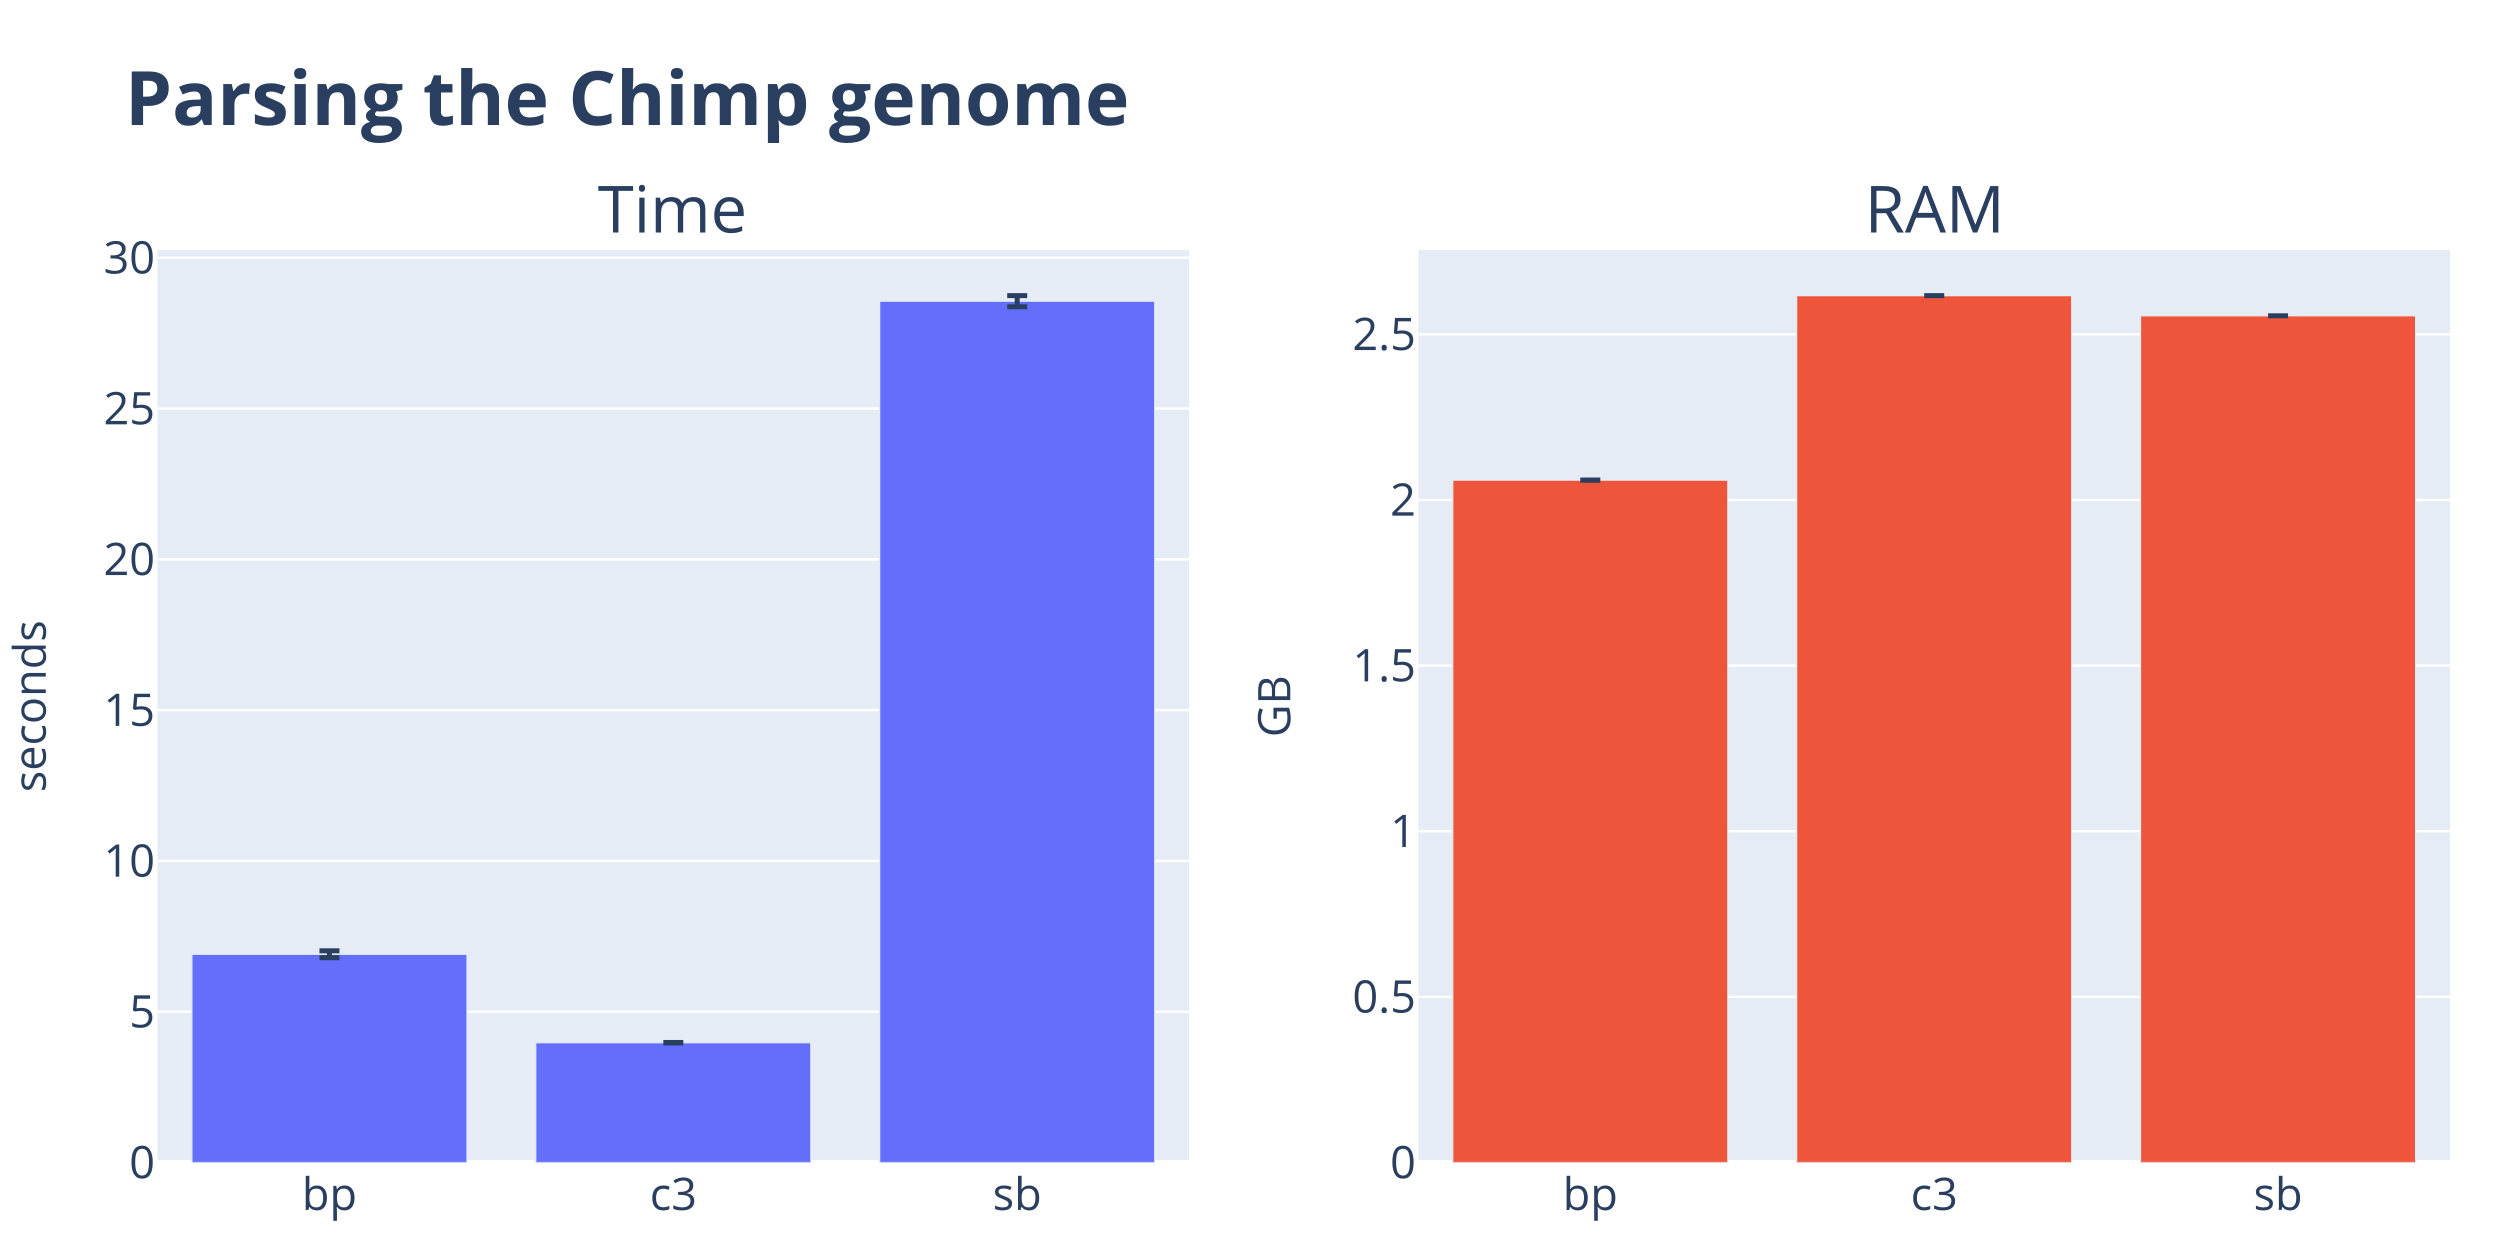
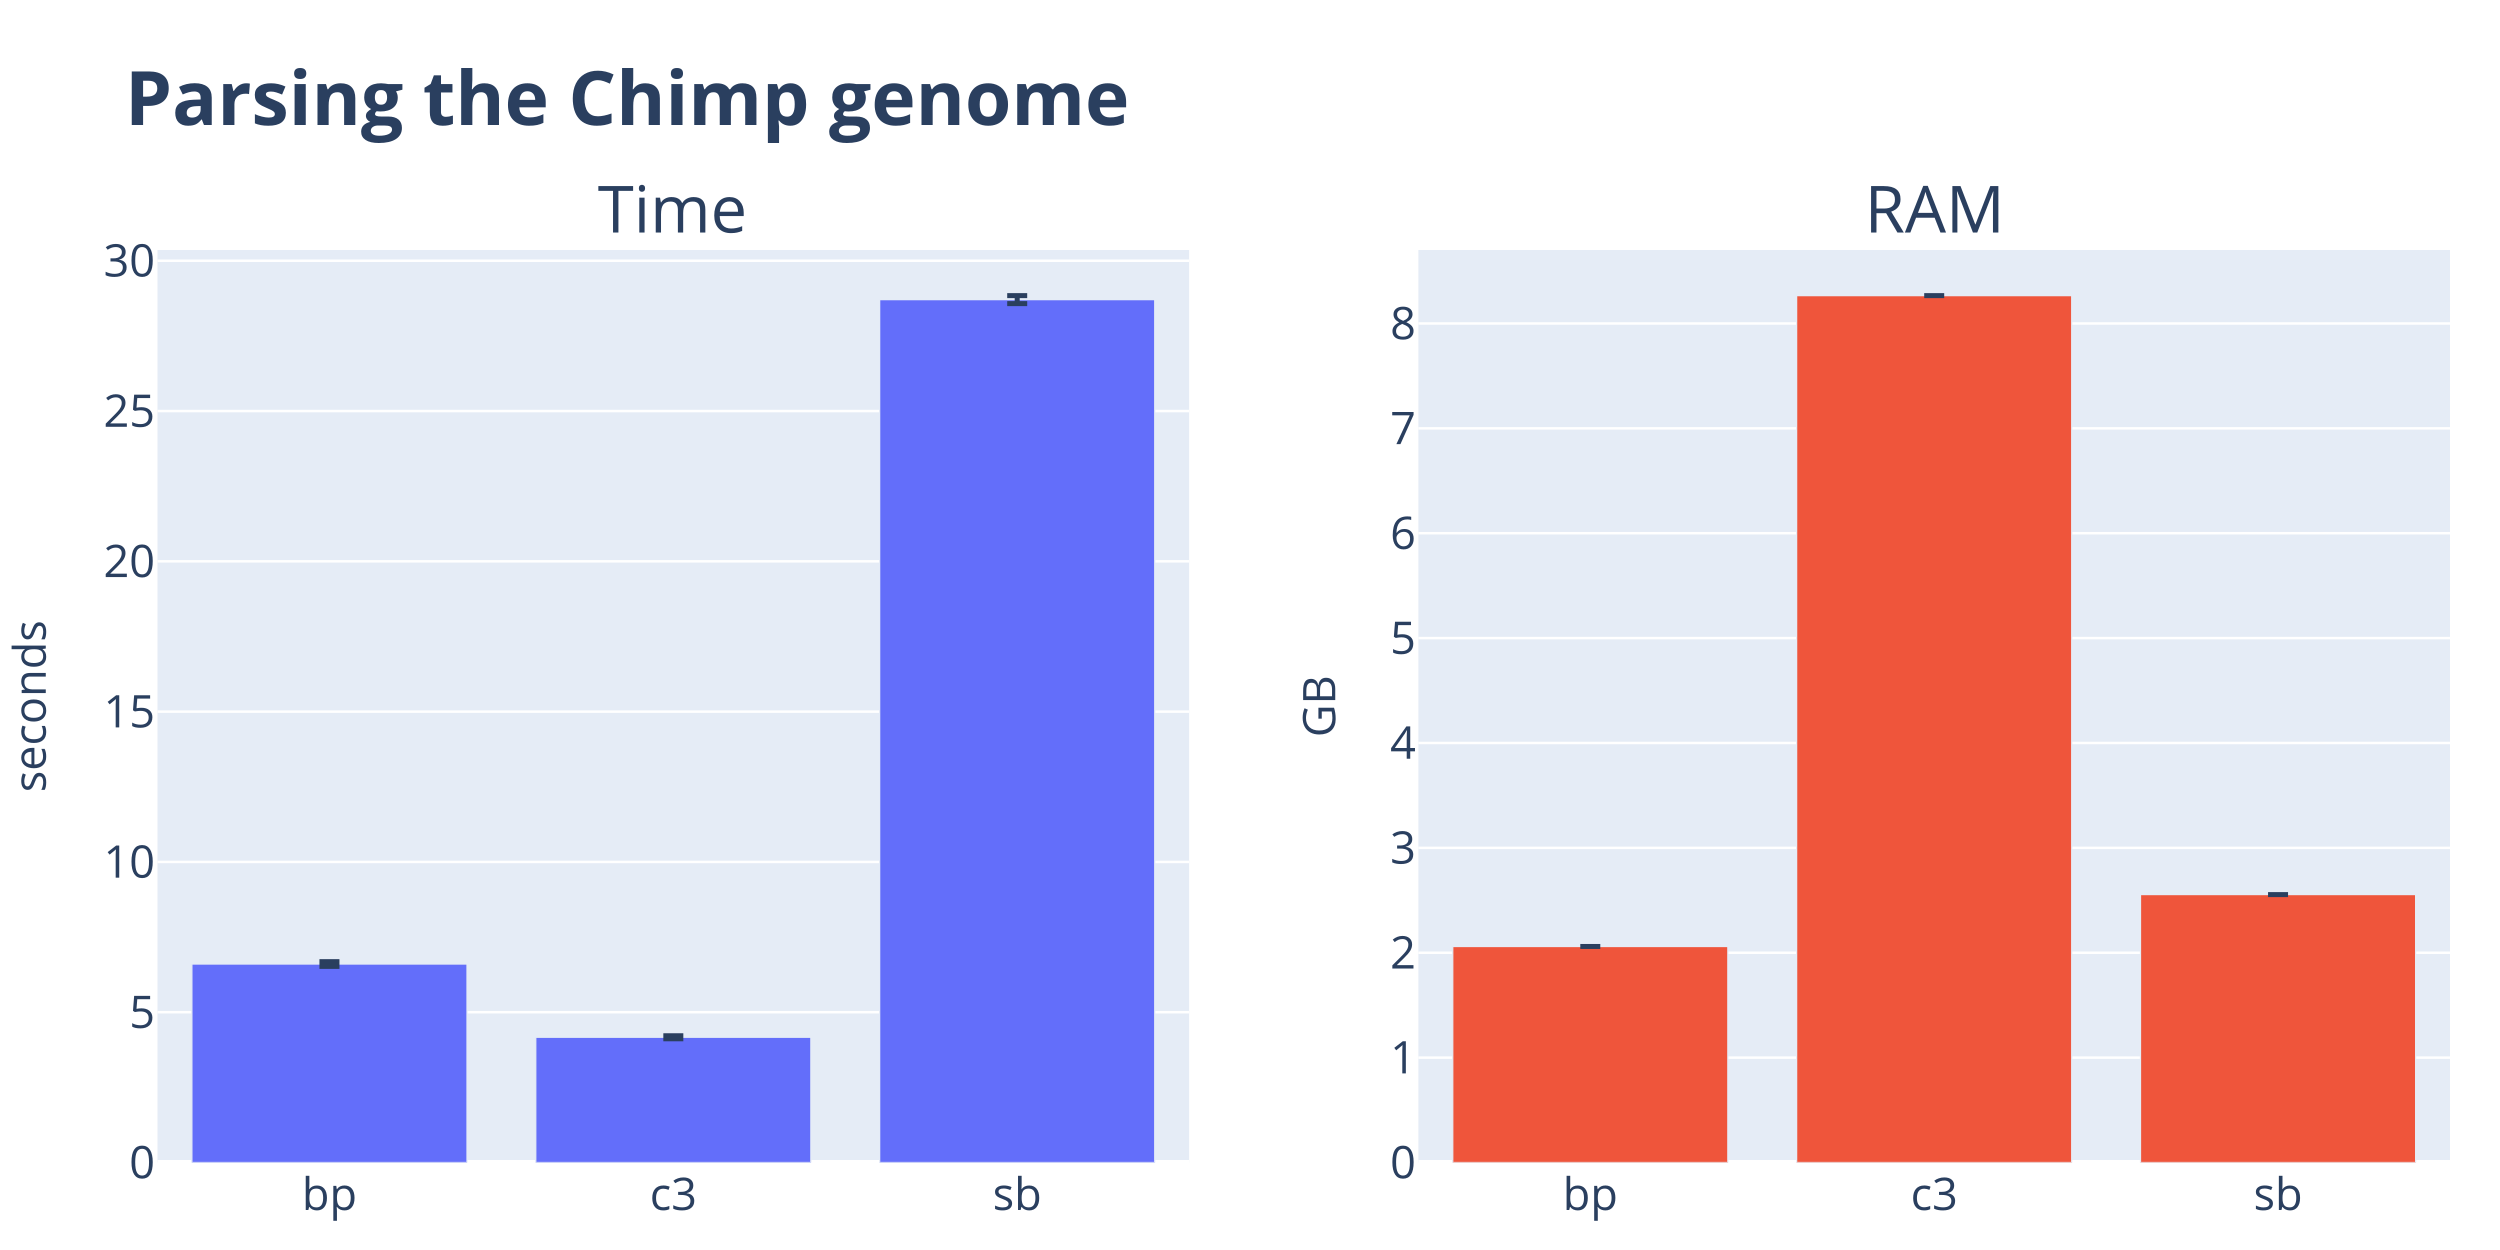
<svg xmlns="http://www.w3.org/2000/svg" class="main-svg" width="1000" height="500" style="" viewBox="0 0 1000 500">
  <rect x="0" y="0" width="1000" height="500" style="fill: rgb(255, 255, 255); fill-opacity: 1;" />
-   <defs id="defs-5f4519">
+   <defs id="defs-e6c70a">
    <g class="clips">
-       <clipPath id="clip5f4519xyplot" class="plotclip">
+       <clipPath id="clipe6c70axyplot" class="plotclip">
        <rect width="412.65" height="365" />
      </clipPath>
-       <clipPath id="clip5f4519x2y2plot" class="plotclip">
+       <clipPath id="clipe6c70ax2y2plot" class="plotclip">
        <rect width="412.65" height="365" />
      </clipPath>
-       <clipPath class="axesclip" id="clip5f4519x">
+       <clipPath class="axesclip" id="clipe6c70ax">
        <rect x="63" y="0" width="412.65" height="500" />
      </clipPath>
-       <clipPath class="axesclip" id="clip5f4519y">
+       <clipPath class="axesclip" id="clipe6c70ay">
        <rect x="0" y="100" width="1000" height="365" />
      </clipPath>
-       <clipPath class="axesclip" id="clip5f4519xy">
+       <clipPath class="axesclip" id="clipe6c70axy">
        <rect x="63" y="100" width="412.65" height="365" />
      </clipPath>
-       <clipPath class="axesclip" id="clip5f4519y2">
+       <clipPath class="axesclip" id="clipe6c70ay2">
        <rect x="0" y="100" width="1000" height="365" />
      </clipPath>
-       <clipPath class="axesclip" id="clip5f4519xy2">
+       <clipPath class="axesclip" id="clipe6c70axy2">
        <rect x="63" y="100" width="412.65" height="365" />
      </clipPath>
-       <clipPath class="axesclip" id="clip5f4519x2">
+       <clipPath class="axesclip" id="clipe6c70ax2">
        <rect x="567.35" y="0" width="412.65" height="500" />
      </clipPath>
-       <clipPath class="axesclip" id="clip5f4519x2y">
+       <clipPath class="axesclip" id="clipe6c70ax2y">
        <rect x="567.35" y="100" width="412.65" height="365" />
      </clipPath>
-       <clipPath class="axesclip" id="clip5f4519x2y2">
+       <clipPath class="axesclip" id="clipe6c70ax2y2">
        <rect x="567.35" y="100" width="412.65" height="365" />
      </clipPath>
    </g>
    <g class="gradients" />
    <g class="patterns" />
  </defs>
  <g class="bglayer">
    <rect class="bg" x="63" y="100" width="412.65" height="365" style="fill: rgb(229, 236, 246); fill-opacity: 1; stroke-width: 0;" />
    <rect class="bg" x="567.35" y="100" width="412.65" height="365" style="fill: rgb(229, 236, 246); fill-opacity: 1; stroke-width: 0;" />
  </g>
  <g class="layer-below">
    <g class="imagelayer" />
    <g class="shapelayer" />
  </g>
  <g class="cartesianlayer">
    <g class="subplot xy">
      <g class="layer-subplot">
        <g class="shapelayer" />
        <g class="imagelayer" />
      </g>
      <g class="minor-gridlayer">
        <g class="x" />
        <g class="y" />
      </g>
      <g class="gridlayer">
        <g class="x" />
        <g class="y">
-           <path class="ygrid crisp" transform="translate(0,404.68)" d="M63,0h412.65" style="stroke: rgb(255, 255, 255); stroke-opacity: 1; stroke-width: 1px;" />
-           <path class="ygrid crisp" transform="translate(0,344.37)" d="M63,0h412.65" style="stroke: rgb(255, 255, 255); stroke-opacity: 1; stroke-width: 1px;" />
-           <path class="ygrid crisp" transform="translate(0,284.05)" d="M63,0h412.65" style="stroke: rgb(255, 255, 255); stroke-opacity: 1; stroke-width: 1px;" />
-           <path class="ygrid crisp" transform="translate(0,223.73)" d="M63,0h412.65" style="stroke: rgb(255, 255, 255); stroke-opacity: 1; stroke-width: 1px;" />
-           <path class="ygrid crisp" transform="translate(0,163.42)" d="M63,0h412.65" style="stroke: rgb(255, 255, 255); stroke-opacity: 1; stroke-width: 1px;" />
-           <path class="ygrid crisp" transform="translate(0,103.1)" d="M63,0h412.65" style="stroke: rgb(255, 255, 255); stroke-opacity: 1; stroke-width: 1px;" />
+           <path class="ygrid crisp" transform="translate(0,404.88)" d="M63,0h412.65" style="stroke: rgb(255, 255, 255); stroke-opacity: 1; stroke-width: 1px;" />
+           <path class="ygrid crisp" transform="translate(0,344.77)" d="M63,0h412.65" style="stroke: rgb(255, 255, 255); stroke-opacity: 1; stroke-width: 1px;" />
+           <path class="ygrid crisp" transform="translate(0,284.65)" d="M63,0h412.65" style="stroke: rgb(255, 255, 255); stroke-opacity: 1; stroke-width: 1px;" />
+           <path class="ygrid crisp" transform="translate(0,224.53)" d="M63,0h412.65" style="stroke: rgb(255, 255, 255); stroke-opacity: 1; stroke-width: 1px;" />
+           <path class="ygrid crisp" transform="translate(0,164.42)" d="M63,0h412.65" style="stroke: rgb(255, 255, 255); stroke-opacity: 1; stroke-width: 1px;" />
+           <path class="ygrid crisp" transform="translate(0,104.3)" d="M63,0h412.65" style="stroke: rgb(255, 255, 255); stroke-opacity: 1; stroke-width: 1px;" />
        </g>
      </g>
      <g class="zerolinelayer">
        <path class="yzl zl crisp" transform="translate(0,465)" d="M63,0h412.65" style="stroke: rgb(255, 255, 255); stroke-opacity: 1; stroke-width: 2px;" />
      </g>
      <g class="layer-between">
        <g class="shapelayer" />
        <g class="imagelayer" />
      </g>
      <path class="xlines-below" />
      <path class="ylines-below" />
      <g class="overlines-below" />
      <g class="xaxislayer-below" />
      <g class="yaxislayer-below" />
      <g class="overaxes-below" />
      <g class="overplot">
-         <g class="xy" transform="translate(63,100)" clip-path="url(#clip5f4519xyplot)">
+         <g class="xy" transform="translate(63,100)" clip-path="url(#clipe6c70axyplot)">
          <g class="barlayer mlayer">
            <g class="trace bars" style="opacity: 1;">
              <g class="points">
                <g class="point">
-                   <path d="M13.75,365V281.7H123.8V365Z" style="vector-effect: none; opacity: 1; stroke-width: 0.5px; fill: rgb(99, 110, 250); fill-opacity: 1; stroke: rgb(229, 236, 246); stroke-opacity: 1;" />
-                 </g>
-                 <g class="point">
-                   <path d="M151.31,365V317.08H261.35V365Z" style="vector-effect: none; opacity: 1; stroke-width: 0.5px; fill: rgb(99, 110, 250); fill-opacity: 1; stroke: rgb(229, 236, 246); stroke-opacity: 1;" />
-                 </g>
-                 <g class="point">
-                   <path d="M288.86,365V20.48H398.9V365Z" style="vector-effect: none; opacity: 1; stroke-width: 0.5px; fill: rgb(99, 110, 250); fill-opacity: 1; stroke: rgb(229, 236, 246); stroke-opacity: 1;" />
-                 </g>
-               </g>
-               <g class="errorbar" style="opacity: 1;">
-                 <path class="yerror" d="M64.78,280.32h8m-4,0V283.08m-4,0h8" style="vector-effect: none; stroke-width: 2px; stroke: rgb(42, 63, 95); stroke-opacity: 1;" />
-               </g>
-               <g class="errorbar" style="opacity: 1;">
-                 <path class="yerror" d="M202.33,316.99h8m-4,0V317.18m-4,0h8" style="vector-effect: none; stroke-width: 2px; stroke: rgb(42, 63, 95); stroke-opacity: 1;" />
-               </g>
-               <g class="errorbar" style="opacity: 1;">
-                 <path class="yerror" d="M339.88,18.25h8m-4,0V22.71m-4,0h8" style="vector-effect: none; stroke-width: 2px; stroke: rgb(42, 63, 95); stroke-opacity: 1;" />
+                   <path d="M13.75,365V285.61H123.8V365Z" style="vector-effect: none; opacity: 1; stroke-width: 0.5px; fill: rgb(99, 110, 250); fill-opacity: 1; stroke: rgb(229, 236, 246); stroke-opacity: 1;" />
+                 </g>
+                 <g class="point">
+                   <path d="M151.31,365V314.91H261.35V365Z" style="vector-effect: none; opacity: 1; stroke-width: 0.5px; fill: rgb(99, 110, 250); fill-opacity: 1; stroke: rgb(229, 236, 246); stroke-opacity: 1;" />
+                 </g>
+                 <g class="point">
+                   <path d="M288.86,365V19.85H398.9V365Z" style="vector-effect: none; opacity: 1; stroke-width: 0.5px; fill: rgb(99, 110, 250); fill-opacity: 1; stroke: rgb(229, 236, 246); stroke-opacity: 1;" />
+                 </g>
+               </g>
+               <g class="errorbar" style="opacity: 1;">
+                 <path class="yerror" d="M64.78,284.66h8m-4,0V286.56m-4,0h8" style="vector-effect: none; stroke-width: 2px; stroke: rgb(42, 63, 95); stroke-opacity: 1;" />
+               </g>
+               <g class="errorbar" style="opacity: 1;">
+                 <path class="yerror" d="M202.33,314.3h8m-4,0V315.52m-4,0h8" style="vector-effect: none; stroke-width: 2px; stroke: rgb(42, 63, 95); stroke-opacity: 1;" />
+               </g>
+               <g class="errorbar" style="opacity: 1;">
+                 <path class="yerror" d="M339.88,18.25h8m-4,0V21.45m-4,0h8" style="vector-effect: none; stroke-width: 2px; stroke: rgb(42, 63, 95); stroke-opacity: 1;" />
              </g>
            </g>
          </g>
        </g>
      </g>
      <g class="zerolinelayer-above" />
      <path class="xlines-above crisp" d="M0,0" style="fill: none;" />
      <path class="ylines-above crisp" d="M0,0" style="fill: none;" />
      <g class="overlines-above" />
      <g class="xaxislayer-above">
        <g class="xtick">
          <text text-anchor="middle" x="0" y="484" transform="translate(131.78,0)" style="font-family: 'Open Sans', verdana, arial, sans-serif; font-size: 18px; fill: rgb(42, 63, 95); fill-opacity: 1; white-space: pre;">bp</text>
        </g>
        <g class="xtick">
          <text text-anchor="middle" x="0" y="484" transform="translate(269.33,0)" style="font-family: 'Open Sans', verdana, arial, sans-serif; font-size: 18px; fill: rgb(42, 63, 95); fill-opacity: 1; white-space: pre;">c3</text>
        </g>
        <g class="xtick">
          <text text-anchor="middle" x="0" y="484" transform="translate(406.88,0)" style="font-family: 'Open Sans', verdana, arial, sans-serif; font-size: 18px; fill: rgb(42, 63, 95); fill-opacity: 1; white-space: pre;">sb</text>
        </g>
      </g>
      <g class="yaxislayer-above">
        <g class="ytick">
          <text text-anchor="end" x="62" y="6.3" transform="translate(0,465)" style="font-family: 'Open Sans', verdana, arial, sans-serif; font-size: 18px; fill: rgb(42, 63, 95); fill-opacity: 1; white-space: pre;">0</text>
        </g>
        <g class="ytick">
-           <text text-anchor="end" x="62" y="6.3" style="font-family: 'Open Sans', verdana, arial, sans-serif; font-size: 18px; fill: rgb(42, 63, 95); fill-opacity: 1; white-space: pre;" transform="translate(0,404.68)">5</text>
-         </g>
-         <g class="ytick">
-           <text text-anchor="end" x="62" y="6.3" style="font-family: 'Open Sans', verdana, arial, sans-serif; font-size: 18px; fill: rgb(42, 63, 95); fill-opacity: 1; white-space: pre;" transform="translate(0,344.37)">10</text>
-         </g>
-         <g class="ytick">
-           <text text-anchor="end" x="62" y="6.3" style="font-family: 'Open Sans', verdana, arial, sans-serif; font-size: 18px; fill: rgb(42, 63, 95); fill-opacity: 1; white-space: pre;" transform="translate(0,284.05)">15</text>
-         </g>
-         <g class="ytick">
-           <text text-anchor="end" x="62" y="6.3" style="font-family: 'Open Sans', verdana, arial, sans-serif; font-size: 18px; fill: rgb(42, 63, 95); fill-opacity: 1; white-space: pre;" transform="translate(0,223.73)">20</text>
-         </g>
-         <g class="ytick">
-           <text text-anchor="end" x="62" y="6.3" style="font-family: 'Open Sans', verdana, arial, sans-serif; font-size: 18px; fill: rgb(42, 63, 95); fill-opacity: 1; white-space: pre;" transform="translate(0,163.42)">25</text>
-         </g>
-         <g class="ytick">
-           <text text-anchor="end" x="62" y="6.3" style="font-family: 'Open Sans', verdana, arial, sans-serif; font-size: 18px; fill: rgb(42, 63, 95); fill-opacity: 1; white-space: pre;" transform="translate(0,103.1)">30</text>
+           <text text-anchor="end" x="62" y="6.3" style="font-family: 'Open Sans', verdana, arial, sans-serif; font-size: 18px; fill: rgb(42, 63, 95); fill-opacity: 1; white-space: pre;" transform="translate(0,404.88)">5</text>
+         </g>
+         <g class="ytick">
+           <text text-anchor="end" x="62" y="6.3" style="font-family: 'Open Sans', verdana, arial, sans-serif; font-size: 18px; fill: rgb(42, 63, 95); fill-opacity: 1; white-space: pre;" transform="translate(0,344.77)">10</text>
+         </g>
+         <g class="ytick">
+           <text text-anchor="end" x="62" y="6.3" style="font-family: 'Open Sans', verdana, arial, sans-serif; font-size: 18px; fill: rgb(42, 63, 95); fill-opacity: 1; white-space: pre;" transform="translate(0,284.65)">15</text>
+         </g>
+         <g class="ytick">
+           <text text-anchor="end" x="62" y="6.3" style="font-family: 'Open Sans', verdana, arial, sans-serif; font-size: 18px; fill: rgb(42, 63, 95); fill-opacity: 1; white-space: pre;" transform="translate(0,224.53)">20</text>
+         </g>
+         <g class="ytick">
+           <text text-anchor="end" x="62" y="6.3" style="font-family: 'Open Sans', verdana, arial, sans-serif; font-size: 18px; fill: rgb(42, 63, 95); fill-opacity: 1; white-space: pre;" transform="translate(0,164.42)">25</text>
+         </g>
+         <g class="ytick">
+           <text text-anchor="end" x="62" y="6.3" style="font-family: 'Open Sans', verdana, arial, sans-serif; font-size: 18px; fill: rgb(42, 63, 95); fill-opacity: 1; white-space: pre;" transform="translate(0,104.3)">30</text>
        </g>
      </g>
      <g class="overaxes-above" />
    </g>
    <g class="subplot x2y2">
      <g class="layer-subplot">
        <g class="shapelayer" />
        <g class="imagelayer" />
      </g>
      <g class="minor-gridlayer">
        <g class="x2" />
        <g class="y2" />
      </g>
      <g class="gridlayer">
        <g class="x2" />
        <g class="y2">
-           <path class="y2grid crisp" transform="translate(0,398.74)" d="M567.35,0h412.65" style="stroke: rgb(255, 255, 255); stroke-opacity: 1; stroke-width: 1px;" />
-           <path class="y2grid crisp" transform="translate(0,332.49)" d="M567.35,0h412.65" style="stroke: rgb(255, 255, 255); stroke-opacity: 1; stroke-width: 1px;" />
-           <path class="y2grid crisp" transform="translate(0,266.23)" d="M567.35,0h412.65" style="stroke: rgb(255, 255, 255); stroke-opacity: 1; stroke-width: 1px;" />
-           <path class="y2grid crisp" transform="translate(0,199.97)" d="M567.35,0h412.65" style="stroke: rgb(255, 255, 255); stroke-opacity: 1; stroke-width: 1px;" />
-           <path class="y2grid crisp" transform="translate(0,133.72)" d="M567.35,0h412.65" style="stroke: rgb(255, 255, 255); stroke-opacity: 1; stroke-width: 1px;" />
+           <path class="y2grid crisp" transform="translate(0,423.05)" d="M567.35,0h412.65" style="stroke: rgb(255, 255, 255); stroke-opacity: 1; stroke-width: 1px;" />
+           <path class="y2grid crisp" transform="translate(0,381.1)" d="M567.35,0h412.65" style="stroke: rgb(255, 255, 255); stroke-opacity: 1; stroke-width: 1px;" />
+           <path class="y2grid crisp" transform="translate(0,339.15)" d="M567.35,0h412.65" style="stroke: rgb(255, 255, 255); stroke-opacity: 1; stroke-width: 1px;" />
+           <path class="y2grid crisp" transform="translate(0,297.19)" d="M567.35,0h412.65" style="stroke: rgb(255, 255, 255); stroke-opacity: 1; stroke-width: 1px;" />
+           <path class="y2grid crisp" transform="translate(0,255.24)" d="M567.35,0h412.65" style="stroke: rgb(255, 255, 255); stroke-opacity: 1; stroke-width: 1px;" />
+           <path class="y2grid crisp" transform="translate(0,213.29)" d="M567.35,0h412.65" style="stroke: rgb(255, 255, 255); stroke-opacity: 1; stroke-width: 1px;" />
+           <path class="y2grid crisp" transform="translate(0,171.34)" d="M567.35,0h412.65" style="stroke: rgb(255, 255, 255); stroke-opacity: 1; stroke-width: 1px;" />
+           <path class="y2grid crisp" transform="translate(0,129.39)" d="M567.35,0h412.65" style="stroke: rgb(255, 255, 255); stroke-opacity: 1; stroke-width: 1px;" />
        </g>
      </g>
      <g class="zerolinelayer">
        <path class="y2zl zl crisp" transform="translate(0,465)" d="M567.35,0h412.65" style="stroke: rgb(255, 255, 255); stroke-opacity: 1; stroke-width: 2px;" />
      </g>
      <g class="layer-between">
        <g class="shapelayer" />
        <g class="imagelayer" />
      </g>
      <path class="xlines-below" />
      <path class="ylines-below" />
      <g class="overlines-below" />
      <g class="xaxislayer-below" />
      <g class="yaxislayer-below" />
      <g class="overaxes-below" />
      <g class="overplot">
-         <g class="x2y2" transform="translate(567.35,100)" clip-path="url(#clip5f4519x2y2plot)">
+         <g class="x2y2" transform="translate(567.35,100)" clip-path="url(#clipe6c70ax2y2plot)">
          <g class="barlayer mlayer">
            <g class="trace bars" style="opacity: 1;">
              <g class="points">
                <g class="point">
-                   <path d="M13.75,365V92.05H123.79V365Z" style="vector-effect: none; opacity: 1; stroke-width: 0.5px; fill: rgb(239, 85, 59); fill-opacity: 1; stroke: rgb(229, 236, 246); stroke-opacity: 1;" />
+                   <path d="M13.75,365V278.59H123.79V365Z" style="vector-effect: none; opacity: 1; stroke-width: 0.5px; fill: rgb(239, 85, 59); fill-opacity: 1; stroke: rgb(229, 236, 246); stroke-opacity: 1;" />
                </g>
                <g class="point">
                  <path d="M151.3,365V18.25H261.34V365Z" style="vector-effect: none; opacity: 1; stroke-width: 0.5px; fill: rgb(239, 85, 59); fill-opacity: 1; stroke: rgb(229, 236, 246); stroke-opacity: 1;" />
                </g>
                <g class="point">
-                   <path d="M288.85,365V26.32H398.9V365Z" style="vector-effect: none; opacity: 1; stroke-width: 0.5px; fill: rgb(239, 85, 59); fill-opacity: 1; stroke: rgb(229, 236, 246); stroke-opacity: 1;" />
-                 </g>
-               </g>
-               <g class="errorbar" style="opacity: 1;">
-                 <path class="yerror" d="M64.77,92.01h8m-4,0V92.09m-4,0h8" style="vector-effect: none; stroke-width: 2px; stroke: rgb(42, 63, 95); stroke-opacity: 1;" />
+                   <path d="M288.85,365V257.84H398.9V365Z" style="vector-effect: none; opacity: 1; stroke-width: 0.5px; fill: rgb(239, 85, 59); fill-opacity: 1; stroke: rgb(229, 236, 246); stroke-opacity: 1;" />
+                 </g>
+               </g>
+               <g class="errorbar" style="opacity: 1;">
+                 <path class="yerror" d="M64.77,278.59h8m-4,0V278.59m-4,0h8" style="vector-effect: none; stroke-width: 2px; stroke: rgb(42, 63, 95); stroke-opacity: 1;" />
              </g>
              <g class="errorbar" style="opacity: 1;">
                <path class="yerror" d="M202.33,18.25h8m-4,0V18.25m-4,0h8" style="vector-effect: none; stroke-width: 2px; stroke: rgb(42, 63, 95); stroke-opacity: 1;" />
              </g>
              <g class="errorbar" style="opacity: 1;">
-                 <path class="yerror" d="M339.87,26.32h8m-4,0V26.32m-4,0h8" style="vector-effect: none; stroke-width: 2px; stroke: rgb(42, 63, 95); stroke-opacity: 1;" />
+                 <path class="yerror" d="M339.87,257.84h8m-4,0V257.84m-4,0h8" style="vector-effect: none; stroke-width: 2px; stroke: rgb(42, 63, 95); stroke-opacity: 1;" />
              </g>
            </g>
          </g>
        </g>
      </g>
      <g class="zerolinelayer-above" />
      <path class="xlines-above crisp" d="M0,0" style="fill: none;" />
      <path class="ylines-above crisp" d="M0,0" style="fill: none;" />
      <g class="overlines-above" />
      <g class="xaxislayer-above">
        <g class="x2tick">
          <text text-anchor="middle" x="0" y="484" transform="translate(636.12,0)" style="font-family: 'Open Sans', verdana, arial, sans-serif; font-size: 18px; fill: rgb(42, 63, 95); fill-opacity: 1; white-space: pre;">bp</text>
        </g>
        <g class="x2tick">
          <text text-anchor="middle" x="0" y="484" transform="translate(773.68,0)" style="font-family: 'Open Sans', verdana, arial, sans-serif; font-size: 18px; fill: rgb(42, 63, 95); fill-opacity: 1; white-space: pre;">c3</text>
        </g>
        <g class="x2tick">
          <text text-anchor="middle" x="0" y="484" transform="translate(911.22,0)" style="font-family: 'Open Sans', verdana, arial, sans-serif; font-size: 18px; fill: rgb(42, 63, 95); fill-opacity: 1; white-space: pre;">sb</text>
        </g>
      </g>
      <g class="yaxislayer-above">
        <g class="y2tick">
          <text text-anchor="end" x="566.35" y="6.3" transform="translate(0,465)" style="font-family: 'Open Sans', verdana, arial, sans-serif; font-size: 18px; fill: rgb(42, 63, 95); fill-opacity: 1; white-space: pre;">0</text>
        </g>
        <g class="y2tick">
-           <text text-anchor="end" x="566.35" y="6.3" style="font-family: 'Open Sans', verdana, arial, sans-serif; font-size: 18px; fill: rgb(42, 63, 95); fill-opacity: 1; white-space: pre;" transform="translate(0,398.74)">0.5</text>
-         </g>
-         <g class="y2tick">
-           <text text-anchor="end" x="566.35" y="6.3" style="font-family: 'Open Sans', verdana, arial, sans-serif; font-size: 18px; fill: rgb(42, 63, 95); fill-opacity: 1; white-space: pre;" transform="translate(0,332.49)">1</text>
-         </g>
-         <g class="y2tick">
-           <text text-anchor="end" x="566.35" y="6.3" style="font-family: 'Open Sans', verdana, arial, sans-serif; font-size: 18px; fill: rgb(42, 63, 95); fill-opacity: 1; white-space: pre;" transform="translate(0,266.23)">1.5</text>
-         </g>
-         <g class="y2tick">
-           <text text-anchor="end" x="566.35" y="6.3" style="font-family: 'Open Sans', verdana, arial, sans-serif; font-size: 18px; fill: rgb(42, 63, 95); fill-opacity: 1; white-space: pre;" transform="translate(0,199.97)">2</text>
-         </g>
-         <g class="y2tick">
-           <text text-anchor="end" x="566.35" y="6.3" style="font-family: 'Open Sans', verdana, arial, sans-serif; font-size: 18px; fill: rgb(42, 63, 95); fill-opacity: 1; white-space: pre;" transform="translate(0,133.72)">2.5</text>
+           <text text-anchor="end" x="566.35" y="6.3" style="font-family: 'Open Sans', verdana, arial, sans-serif; font-size: 18px; fill: rgb(42, 63, 95); fill-opacity: 1; white-space: pre;" transform="translate(0,423.05)">1</text>
+         </g>
+         <g class="y2tick">
+           <text text-anchor="end" x="566.35" y="6.3" style="font-family: 'Open Sans', verdana, arial, sans-serif; font-size: 18px; fill: rgb(42, 63, 95); fill-opacity: 1; white-space: pre;" transform="translate(0,381.1)">2</text>
+         </g>
+         <g class="y2tick">
+           <text text-anchor="end" x="566.35" y="6.3" style="font-family: 'Open Sans', verdana, arial, sans-serif; font-size: 18px; fill: rgb(42, 63, 95); fill-opacity: 1; white-space: pre;" transform="translate(0,339.15)">3</text>
+         </g>
+         <g class="y2tick">
+           <text text-anchor="end" x="566.35" y="6.3" style="font-family: 'Open Sans', verdana, arial, sans-serif; font-size: 18px; fill: rgb(42, 63, 95); fill-opacity: 1; white-space: pre;" transform="translate(0,297.19)">4</text>
+         </g>
+         <g class="y2tick">
+           <text text-anchor="end" x="566.35" y="6.3" style="font-family: 'Open Sans', verdana, arial, sans-serif; font-size: 18px; fill: rgb(42, 63, 95); fill-opacity: 1; white-space: pre;" transform="translate(0,255.24)">5</text>
+         </g>
+         <g class="y2tick">
+           <text text-anchor="end" x="566.35" y="6.3" style="font-family: 'Open Sans', verdana, arial, sans-serif; font-size: 18px; fill: rgb(42, 63, 95); fill-opacity: 1; white-space: pre;" transform="translate(0,213.29)">6</text>
+         </g>
+         <g class="y2tick">
+           <text text-anchor="end" x="566.35" y="6.3" style="font-family: 'Open Sans', verdana, arial, sans-serif; font-size: 18px; fill: rgb(42, 63, 95); fill-opacity: 1; white-space: pre;" transform="translate(0,171.34)">7</text>
+         </g>
+         <g class="y2tick">
+           <text text-anchor="end" x="566.35" y="6.3" style="font-family: 'Open Sans', verdana, arial, sans-serif; font-size: 18px; fill: rgb(42, 63, 95); fill-opacity: 1; white-space: pre;" transform="translate(0,129.39)">8</text>
        </g>
      </g>
      <g class="overaxes-above" />
    </g>
  </g>
  <g class="polarlayer" />
  <g class="smithlayer" />
  <g class="ternarylayer" />
  <g class="geolayer" />
  <g class="funnelarealayer" />
  <g class="pielayer" />
  <g class="iciclelayer" />
  <g class="treemaplayer" />
  <g class="sunburstlayer" />
  <g class="glimages" />
-   <defs id="topdefs-5f4519">
+   <defs id="topdefs-e6c70a">
    <g class="clips" />
  </defs>
  <g class="layer-above">
    <g class="imagelayer" />
    <g class="shapelayer" />
  </g>
  <g class="infolayer">
    <g class="g-gtitle">
      <text class="gtitle" x="50" y="50" text-anchor="start" dy="0em" style="opacity: 1; font-family: 'Open Sans', verdana, arial, sans-serif; font-size: 30px; fill: rgb(42, 63, 95); fill-opacity: 1; white-space: pre;">
        <tspan style="font-weight:bold">Parsing the Chimp genome</tspan>
      </text>
    </g>
    <g class="g-xtitle" />
    <g class="g-x2title" />
    <g class="g-ytitle">
      <text class="ytitle" transform="rotate(-90,18.30938,282.5)" x="18.309" y="282.5" text-anchor="middle" style="opacity: 1; font-family: 'Open Sans', verdana, arial, sans-serif; font-size: 18px; fill: rgb(42, 63, 95); fill-opacity: 1; white-space: pre;">seconds</text>
    </g>
    <g class="g-y2title">
-       <text class="y2title" transform="rotate(-90,516.1121,282.5)" x="516.112" y="282.5" text-anchor="middle" style="opacity: 1; font-family: 'Open Sans', verdana, arial, sans-serif; font-size: 18px; fill: rgb(42, 63, 95); fill-opacity: 1; white-space: pre;">GB</text>
+       <text class="y2title" transform="rotate(-90,534.0965,282.5)" x="534.096" y="282.5" text-anchor="middle" style="opacity: 1; font-family: 'Open Sans', verdana, arial, sans-serif; font-size: 18px; fill: rgb(42, 63, 95); fill-opacity: 1; white-space: pre;">GB</text>
    </g>
    <g class="annotation" data-index="0" style="opacity: 1;">
      <g class="annotation-text-g" transform="rotate(0,269.325,82.5)">
        <g class="cursor-pointer" transform="translate(235,65)">
          <rect class="bg" x="0.5" y="0.5" width="67" height="34" style="stroke-width: 1px; stroke: rgb(0, 0, 0); stroke-opacity: 0; fill: rgb(0, 0, 0); fill-opacity: 0;" />
          <text class="annotation-text" text-anchor="middle" x="33.969" y="28" style="font-family: 'Open Sans', verdana, arial, sans-serif; font-size: 26px; fill: rgb(42, 63, 95); fill-opacity: 1; white-space: pre;">Time</text>
        </g>
      </g>
    </g>
    <g class="annotation" data-index="1" style="opacity: 1;">
      <g class="annotation-text-g" transform="rotate(0,773.675,82.5)">
        <g class="cursor-pointer" transform="translate(743,65)">
          <rect class="bg" x="0.5" y="0.5" width="61" height="34" style="stroke-width: 1px; stroke: rgb(0, 0, 0); stroke-opacity: 0; fill: rgb(0, 0, 0); fill-opacity: 0;" />
          <text class="annotation-text" text-anchor="middle" x="30.883" y="28" style="font-family: 'Open Sans', verdana, arial, sans-serif; font-size: 26px; fill: rgb(42, 63, 95); fill-opacity: 1; white-space: pre;">RAM</text>
        </g>
      </g>
    </g>
  </g>
</svg>
